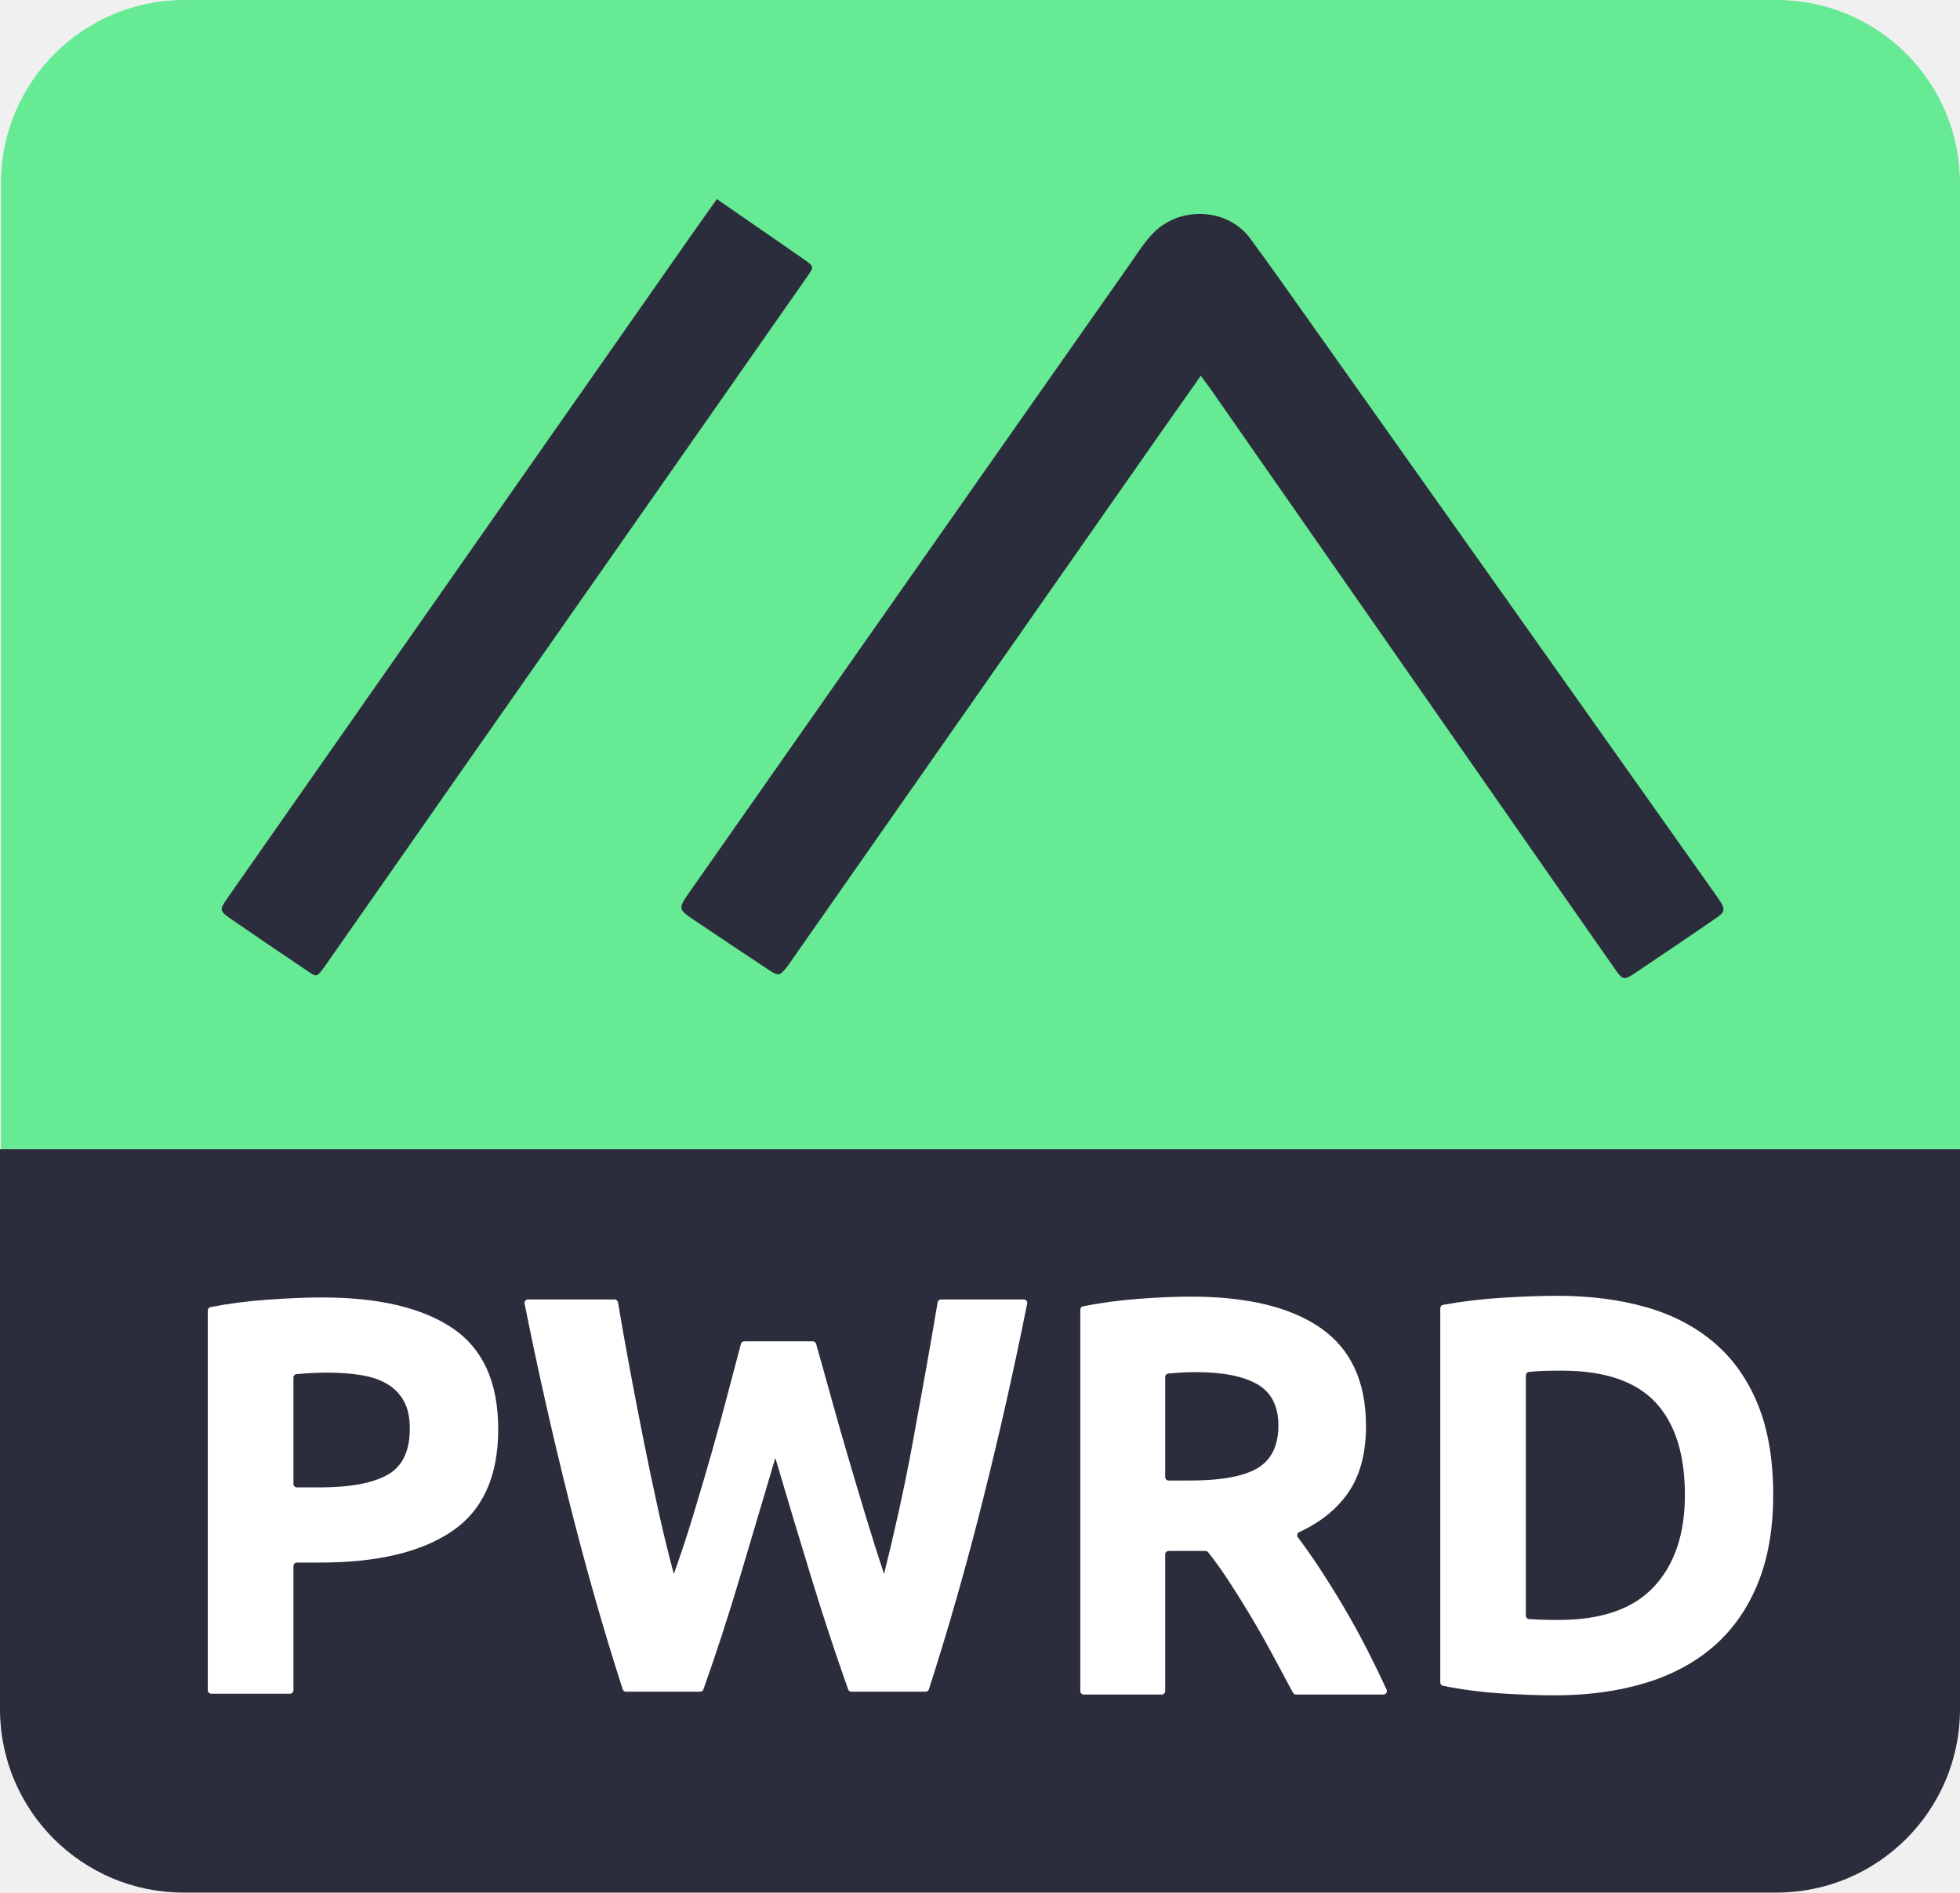
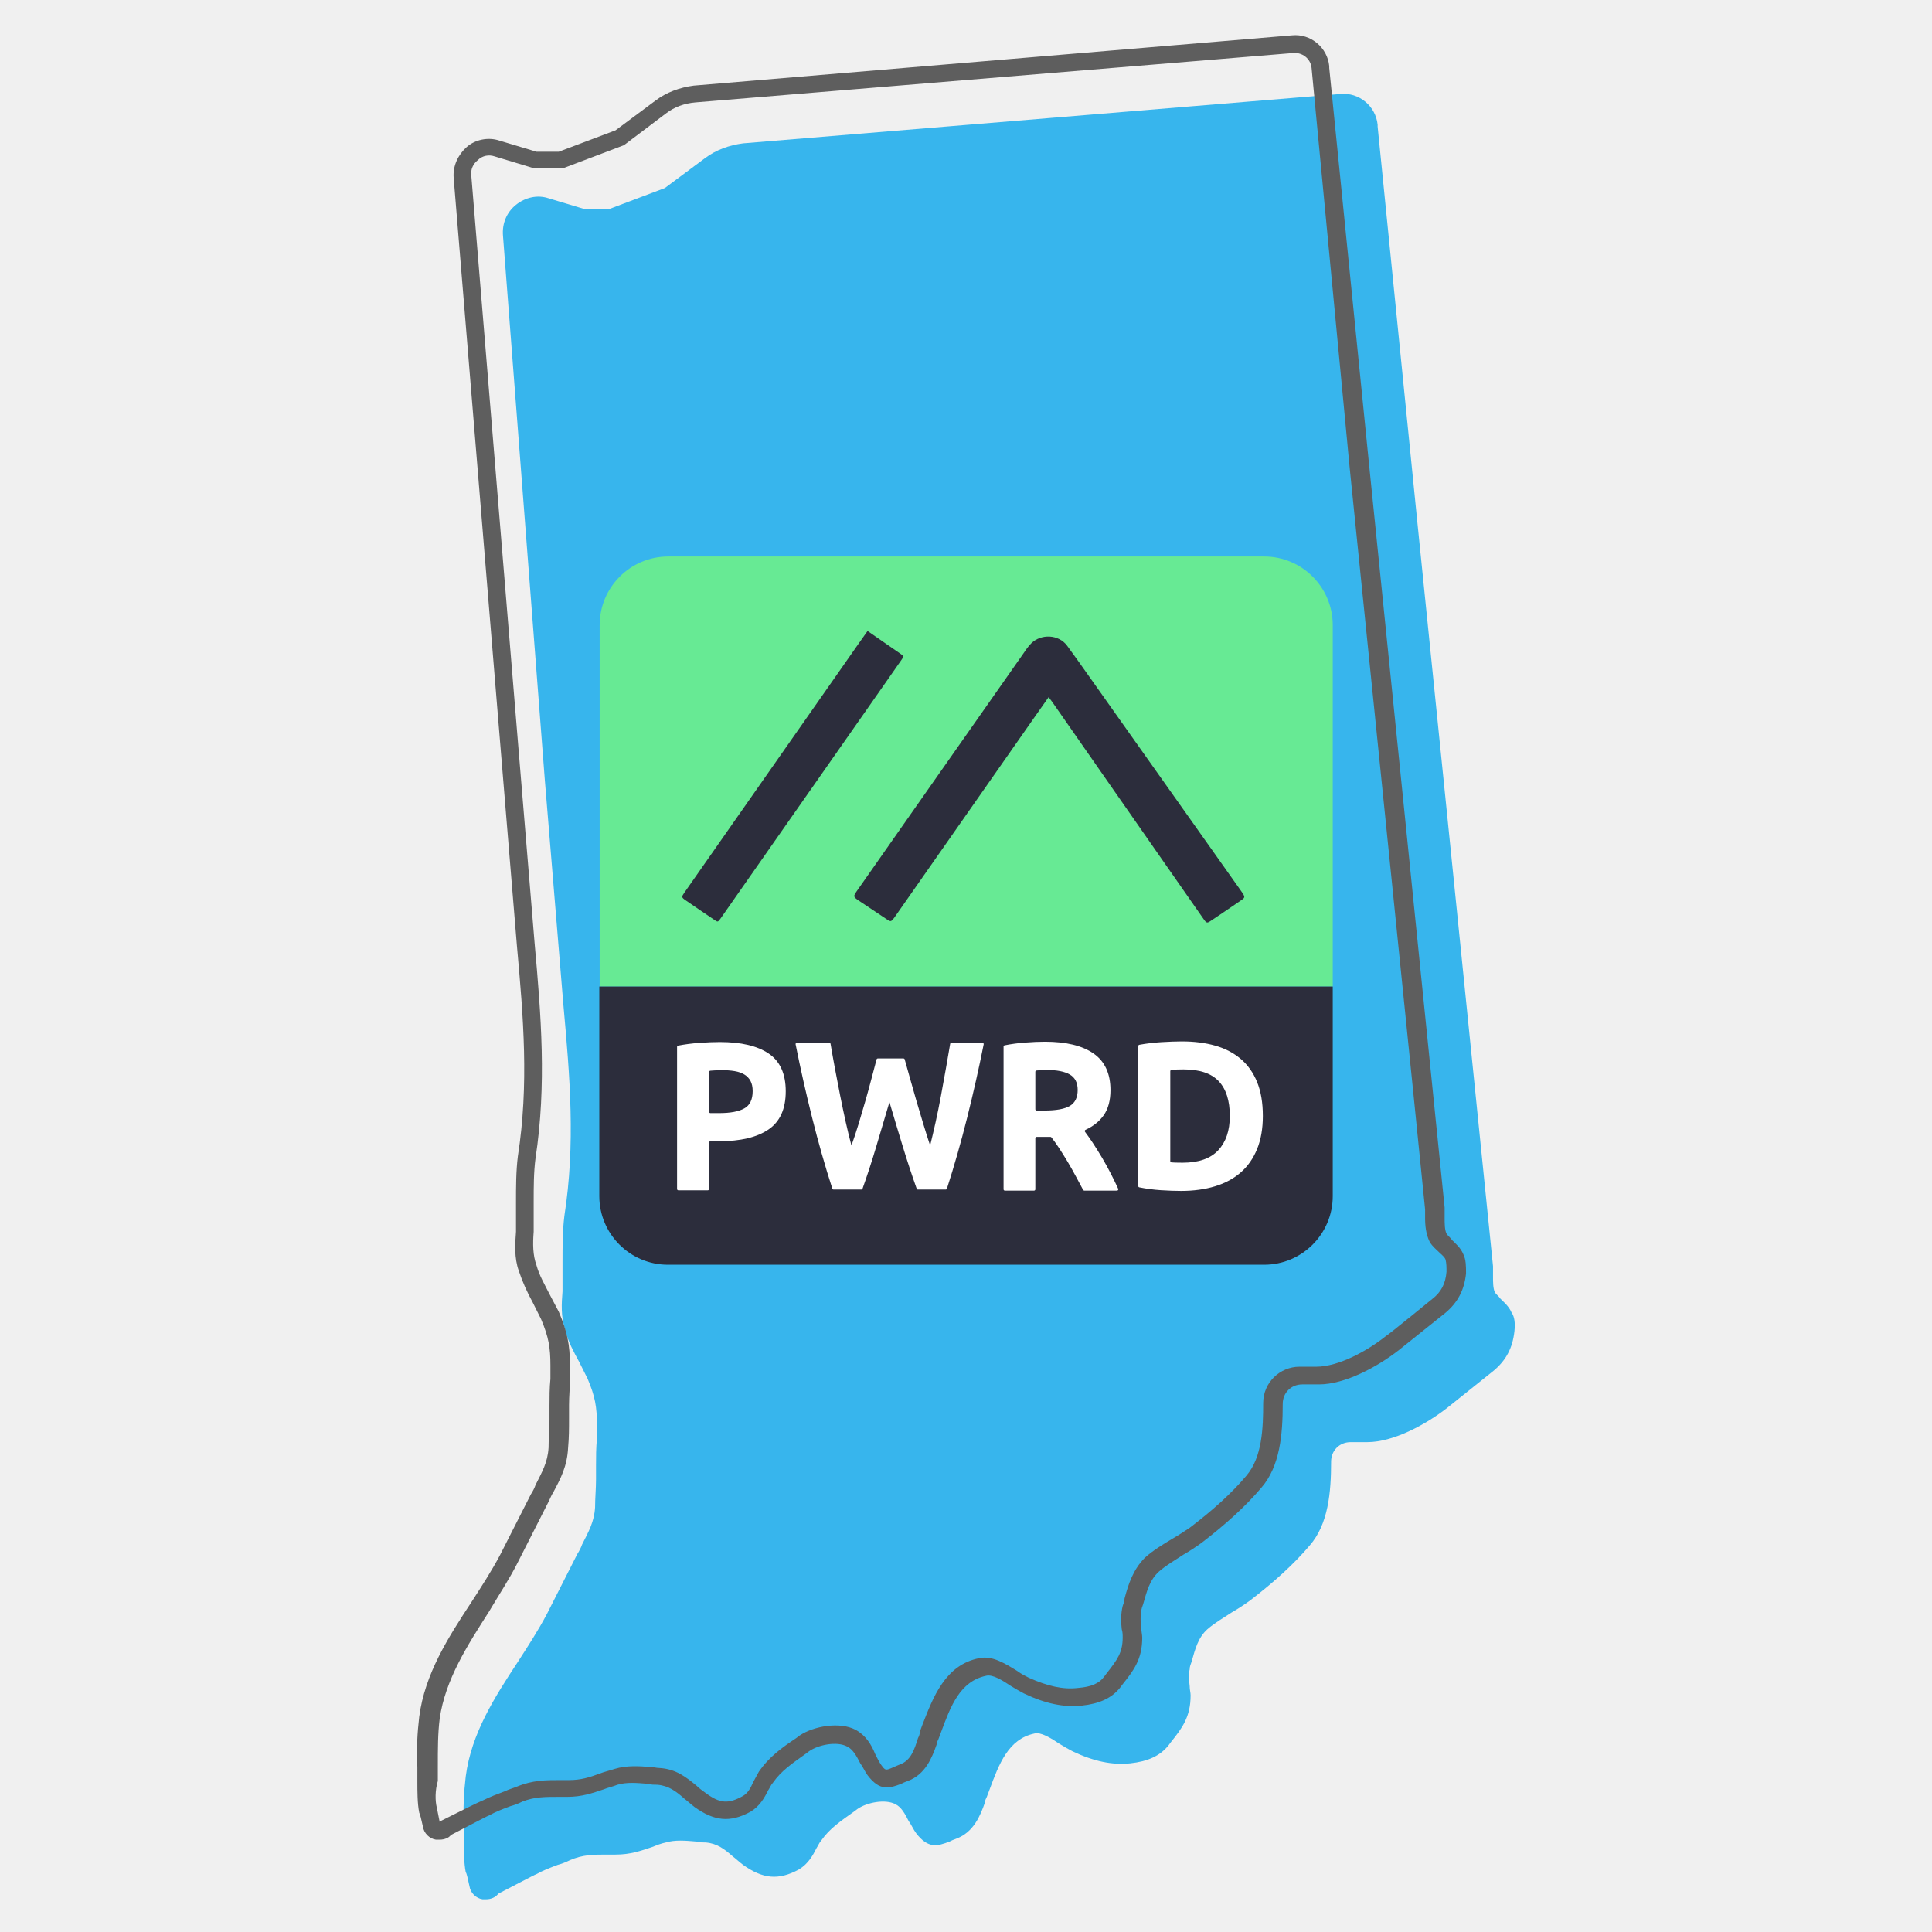
- <svg xmlns="http://www.w3.org/2000/svg" id="Layer_1" data-name="Layer 1" viewBox="0 0 999.989 965.774">
+ <svg xmlns="http://www.w3.org/2000/svg" width="1080" zoomAndPan="magnify" viewBox="0 0 810 810" height="1080" preserveAspectRatio="xMidYMid meet" version="1.0">
  <defs>
-     <style>
-       .cls-1 {
-         fill: #2c2d3c;
-       }
- 
-       .cls-1, .cls-2, .cls-3 {
-         stroke-width: 0px;
-       }
- 
-       .cls-2 {
-         fill: #67ea94;
-       }
- 
-       .cls-3 {
-         fill: #fff;
-       }
-     </style>
+     <clipPath id="39fb3364a1">
+       <path d="M 194 39 L 635.578 39 L 635.578 796.281 L 194 796.281 Z M 194 39 " clip-rule="nonzero" />
+     </clipPath>
+     <clipPath id="d97a877ebf">
+       <path d="M 174.328 14.031 L 615 14.031 L 615 772 L 174.328 772 Z M 174.328 14.031 " clip-rule="nonzero" />
+     </clipPath>
+     <clipPath id="81c0735e90">
+       <path d="M 251.262 233.277 L 558.762 233.277 L 558.762 414 L 251.262 414 Z M 251.262 233.277 " clip-rule="nonzero" />
+     </clipPath>
+     <clipPath id="e5e4e44e7f">
+       <path d="M 251.262 413 L 558.762 413 L 558.762 530.277 L 251.262 530.277 Z M 251.262 413 " clip-rule="nonzero" />
+     </clipPath>
  </defs>
-   <g>
-     <path class="cls-2" d="M94.026,0h812.407c51.635,0,93.556,41.921,93.556,93.556v492.878H.47V93.556C.47,41.921,42.391,0,94.026,0Z" />
-     <path class="cls-1" d="M0,586.434h999.989v285.723c0,51.669-41.948,93.617-93.617,93.617H93.617c-51.669,0-93.617-41.948-93.617-93.617v-285.723h0Z" />
-     <g>
-       <path class="cls-1" d="M612.628,191.742c-7.475,10.631-14.372,20.396-21.223,30.192-62.686,89.627-125.363,179.26-188.045,268.89-.573.819-1.136,1.646-1.752,2.432-3.825,4.882-4.324,5.028-9.701,1.468-12.703-8.411-25.366-16.884-38.013-25.379-7.791-5.233-7.906-5.835-2.575-13.447,31.944-45.614,63.901-91.219,95.865-136.818,43.144-61.55,86.279-123.106,129.483-184.614,3.86-5.495,7.381-11.226,12.241-16.039,13.257-13.129,37.284-12.536,48.961,3.289,10.084,13.666,19.833,27.561,29.651,41.408,68.896,97.169,137.699,194.405,206.528,291.622,7.832,11.063,7.138,9.792-3.157,16.929-11.699,8.11-23.556,15.994-35.35,23.968-7.235,4.892-7.329,4.947-12.232-2.06-17.753-25.371-35.448-50.783-53.152-76.188-50.827-72.936-101.646-145.878-152.478-218.81-1.423-2.041-2.954-4.006-5.052-6.841Z" />
-       <path class="cls-1" d="M365.748,101.58c7.871,5.452,15.422,10.686,22.977,15.914,7.19,4.976,14.412,9.906,21.569,14.93,5.07,3.559,5.072,3.689,1.571,8.704-17.019,24.374-34.045,48.743-51.086,73.102-41.672,59.565-83.361,119.12-125.03,178.687-23.198,33.162-46.372,66.34-69.557,99.51-.429.614-.856,1.232-1.312,1.826-3.284,4.273-3.361,4.381-7.681,1.47-13.247-8.929-26.478-17.883-39.62-26.966-5.66-3.911-5.67-4.555-1.435-10.612,37.36-53.437,74.739-106.859,112.117-160.283,41.673-59.564,83.347-119.128,125.029-178.686,3.997-5.711,8.056-11.379,12.461-17.596Z" />
-     </g>
+   <g clip-path="url(#39fb3364a1)">
+     <path fill="#37b5ed" d="M 634.926 558.172 C 634.148 565.199 631.418 570.273 626.344 574.566 C 626.344 574.566 606.84 590.18 606.84 590.18 C 597.867 597.207 584.211 604.621 573.289 604.621 L 566.266 604.621 C 561.586 604.621 558.074 608.137 558.074 612.82 C 558.074 625.703 556.906 638.973 549.102 647.949 C 542.469 655.758 534.277 663.176 524.133 670.98 C 521.402 672.934 519.062 674.496 516.332 676.055 C 512.82 678.398 509.309 680.348 506.188 683.082 C 502.289 686.594 501.117 691.277 499.559 696.742 C 499.168 697.914 498.777 698.695 498.777 699.867 C 498.387 701.43 498.387 704.16 498.777 706.895 C 498.777 708.453 499.168 709.625 499.168 710.797 C 499.168 719.773 495.656 724.457 490.973 730.312 L 489.805 731.875 C 486.293 736.168 481.223 738.512 473.809 739.293 C 466.398 740.07 458.594 738.512 449.621 734.219 C 448.062 733.438 446.109 732.266 444.16 731.094 C 440.648 728.754 436.359 726.02 433.629 726.801 C 422.703 729.141 418.805 739.684 414.902 750.223 C 414.512 751.391 414.121 752.172 413.73 753.344 C 413.34 754.125 412.949 754.906 412.949 755.688 C 411 761.152 408.27 768.176 400.859 770.91 C 399.688 771.301 398.906 771.691 398.125 772.082 C 393.055 774.031 389.152 775.203 384.082 768.566 C 382.914 767.004 382.133 765.055 380.961 763.492 C 379.402 760.371 377.84 757.637 375.5 756.465 C 371.207 754.125 363.406 755.688 359.504 758.418 L 357.945 759.59 C 352.484 763.492 347.801 766.617 344.289 771.691 C 343.512 772.469 343.121 773.641 342.34 774.812 C 340.781 777.934 338.828 781.449 334.93 783.789 C 326.344 788.477 319.715 787.695 311.52 781.84 C 309.961 780.668 308.789 779.496 307.23 778.324 C 303.719 775.203 300.598 772.859 295.918 772.473 C 294.746 772.473 293.184 772.473 292.016 772.082 C 287.332 771.691 283.043 771.301 279.141 772.473 C 277.191 772.859 275.238 773.641 273.289 774.422 C 268.609 775.984 264.316 777.547 258.074 777.547 C 256.906 777.547 255.734 777.547 254.562 777.547 C 248.711 777.547 244.422 777.547 238.957 779.887 C 237.398 780.668 235.449 781.449 233.887 781.84 C 230.766 783.012 227.645 784.18 224.914 785.742 C 224.523 785.742 212.039 792.379 208.922 793.941 C 207.75 795.5 205.801 796.281 203.848 796.281 C 203.457 796.281 203.066 796.281 202.289 796.281 C 199.559 795.891 197.215 793.551 196.828 790.816 C 196.047 787.305 195.656 785.352 195.266 784.961 C 194.484 781.059 194.484 775.984 194.484 771.691 C 194.484 769.738 194.484 767.785 194.484 765.836 C 194.094 758.027 194.484 751.391 195.266 744.758 C 197.605 726.801 207.359 711.578 217.113 696.742 C 221.402 690.109 225.695 683.473 229.207 676.836 L 242.078 651.465 C 242.859 650.293 243.641 648.73 244.031 647.562 C 246.762 642.098 249.102 638.191 249.492 631.945 C 249.492 628.043 249.883 624.141 249.883 620.238 C 249.883 618.285 249.883 616.332 249.883 614.383 C 249.883 610.867 249.883 606.965 250.273 603.062 C 250.273 601.109 250.273 599.156 250.273 597.598 C 250.273 589.789 249.492 585.496 246.371 578.078 C 245.199 575.738 244.031 573.395 242.859 571.055 C 240.52 566.758 238.18 562.465 237.008 557.781 C 235.059 551.926 235.449 546.461 235.84 541.387 C 235.84 540.605 235.84 539.434 235.84 538.656 C 235.84 535.531 235.84 532.801 235.84 529.285 C 235.84 522.652 235.84 516.016 236.617 509.77 C 241.301 479.711 238.957 451.609 236.227 421.551 L 228.426 327.09 L 210.871 98.738 C 210.48 93.66 212.43 88.977 216.332 85.855 C 220.234 82.73 225.305 81.562 229.984 83.121 L 245.59 87.809 L 254.953 87.809 L 278.75 78.828 L 295.527 66.336 C 300.207 62.824 305.668 60.871 311.52 60.094 L 561.977 39.402 C 569.777 38.625 576.801 44.48 577.582 52.285 L 577.582 53.066 L 594.355 220.133 C 594.355 220.133 625.953 530.457 625.953 530.848 C 625.953 532.41 625.953 533.578 625.953 535.141 C 625.953 537.484 625.953 540.215 626.734 541.777 C 627.125 542.559 628.297 543.34 629.074 544.508 C 630.637 546.07 632.586 547.633 633.758 550.363 C 634.926 551.926 635.316 554.66 634.926 558.172 Z M 634.926 558.172 " fill-opacity="1" fill-rule="nonzero" />
  </g>
-   <g>
-     <path class="cls-3" d="M164.274,662.085c28.943,0,51.163,5.242,66.664,15.72,15.498,10.483,23.249,27.646,23.249,51.487,0,24.04-7.843,41.392-23.529,52.064-15.685,10.673-38.094,16.008-67.224,16.008h-11.956c-.977,0-1.769.792-1.769,1.769v63.38c0,.977-.792,1.769-1.769,1.769h-40.157c-.977,0-1.769-.792-1.769-1.769l-0-193.775c-0-.848.596-1.582,1.428-1.744,9.102-1.771,18.709-3.024,28.823-3.756,10.644-.766,19.979-1.154,28.01-1.154ZM167.075,700.449c-3.177,0-6.302.099-9.383.288-2.368.149-4.488.298-6.359.445-.921.072-1.623.836-1.623,1.759 0,8.283 0,45.704 0,54.298 0.0.977.792,1.763,1.769,1.763h11.956c15.125,0,26.514-2.113,34.172-6.345,7.655-4.228,11.485-12.115,11.485-23.652,0-5.575-.98-10.19-2.941-13.845-1.961-3.651-4.762-6.585-8.403-8.797-3.641-2.209-8.079-3.751-13.305-4.616-5.23-.865-11.02-1.297-17.367-1.297Z" />
-     <path class="cls-3" d="M414.675,684.474c.79-0,1.476.515,1.693,1.274,2.163,7.578,4.536,16.058,7.122,25.444,2.733,9.92,5.651,20.174,8.76,30.762,3.104,10.592,6.261,21.184,9.463,31.772,3.202,10.593,6.309,20.414,9.326,29.462,2.463-9.82,4.976-20.508,7.535-32.061,2.556-11.554,4.974-23.491,7.247-35.817,2.273-12.32,4.502-24.596,6.682-36.827,2.085-11.7,4.041-23.004,5.869-33.914.143-.852.877-1.469,1.741-1.469,6.735 0,34.27 0,42.211 0,1.117 0,1.951,1.02,1.733,2.115-6.542,32.821-14.044,66.104-22.498,99.845-8.522,34.018-17.739,66.345-27.642,96.983-.236.732-.918,1.224-1.687,1.224l-37.84 0c-.75 0-1.418-.468-1.669-1.174-6.446-18.133-12.709-37.139-18.79-57.027-6.218-20.314-12.337-40.677-18.36-61.091-6.045,20.414-12.09,40.777-18.135,61.091-5.917,19.888-12.105,38.894-18.564,57.028-.252.706-.92,1.174-1.67,1.174l-37.808-0c-.769-0-1.45-.492-1.687-1.224-9.896-30.639-19.094-62.965-27.599-96.983-8.441-33.742-15.925-67.025-22.459-99.846-.218-1.095.623-2.115,1.74-2.115l44.171-0c.864-0,1.599.617,1.742,1.469,1.827,10.911,3.832,22.214,6.012,33.915,2.273,12.23,4.643,24.506,7.11,36.827,2.463,12.326,4.975,24.263,7.535,35.817,2.56,11.554,5.169,22.241,7.822,32.061,3.4-9.433,6.708-19.448,9.923-30.039,3.211-10.589,6.333-21.18,9.357-31.773,3.025-10.589,5.81-20.797,8.362-30.618,2.409-9.271,4.609-17.598,6.596-24.983.208-.773.9-1.302,1.7-1.302,5.868 0,29.129-0,34.956-0Z" />
-     <path class="cls-3" d="M607.529,661.661c28.874,0,50.99,5.359,66.356,16.077,15.361,10.716,23.043,27.372,23.043,49.964,0,14.098-3.101,25.54-9.3,34.325-5.837,8.269-14.084,14.867-24.75,19.799-1.035.479-1.374,1.774-.685,2.684,3.474,4.589,7.092,9.742,10.859,15.462,4.255,6.472,8.468,13.229,12.632,20.276,4.164,7.051,8.19,14.388,12.077,22.013,3.446,6.764,6.673,13.411,9.682,19.944.54,1.172-.326,2.504-1.616,2.504l-44.598 0c-.651 0-1.248-.354-1.556-.927-3.37-6.263-6.782-12.616-10.233-19.059-3.623-6.757-7.336-13.324-11.145-19.696-3.809-6.372-7.574-12.405-11.288-18.103-3.54-5.422-7.081-10.367-10.618-14.829-.337-.425-.847-.667-1.389-.667l-18.75 0c-.977 0-1.769.792-1.769,1.769v69.744c0,.977-.792,1.769-1.769,1.769h-39.773c-.977,0-1.769-.792-1.769-1.769l-0-194.607c-0-.846.596-1.579,1.426-1.743,8.996-1.777,18.282-3.034,27.865-3.769,10.086-.77,19.109-1.159,27.07-1.159ZM610.027,700.185c-3.15,0-5.969.099-8.468.289-1.901.148-3.721.296-5.461.442-.916.077-1.619.844-1.619,1.763l0,51.06c0.0.977.792,1.769,1.769,1.769h10.446c16.285,0,27.946-2.123,34.983-6.373,7.031-4.246,10.55-11.487,10.55-21.724,0-9.849-3.566-16.845-10.69-21-7.127-4.15-17.63-6.227-31.511-6.227Z" />
-     <path class="cls-3" d="M904.686,762.897c0,17.23-2.614,32.261-7.835,45.084-5.225,12.828-12.641,23.453-22.247,31.875-9.61,8.427-21.315,14.744-35.119,18.953-13.808,4.208-29.291,6.318-46.452,6.318-7.836,0-16.979-.337-27.424-1.006-9.959-.641-19.744-1.926-29.362-3.872-.827-.167-1.42-.9-1.42-1.743l-0-190.907c-0-.856.608-1.594,1.449-1.748,9.63-1.763,19.641-2.966,30.032-3.606,10.914-.669,20.288-1.006,28.123-1.006,16.603,0,31.665,1.916,45.193,5.743,13.524,3.832,25.138,9.863,34.84,18.092,9.698,8.233,17.162,18.764,22.387,31.587,5.221,12.828,7.835,28.241,7.835,46.234ZM778.481,824.445c-0.0.927.708,1.696,1.633,1.766,1.652.125,3.487.223,5.503.293,2.702.098,5.92.143,9.654.143,21.827,0,38.01-5.644,48.552-16.942,10.537-11.294,15.811-26.895,15.811-46.808,0-20.865-5.037-36.659-15.111-47.382-10.074-10.72-26.024-16.081-47.852-16.081-2.986,0-6.064.049-9.234.143-2.596.08-5.063.254-7.406.523-.887.102-1.549.865-1.549,1.757l-0,122.587Z" />
+   <g clip-path="url(#d97a877ebf)">
+     <path fill="#5e5e5e" d="M 184.344 771.301 C 183.953 771.301 183.562 771.301 182.781 771.301 C 180.051 770.91 177.711 768.566 177.32 765.836 C 176.539 762.32 176.148 760.762 175.762 759.98 C 174.98 756.078 174.98 751 174.98 746.707 C 174.98 744.758 174.98 742.805 174.98 740.852 C 174.59 733.047 174.98 726.41 175.762 719.773 C 178.102 701.82 187.855 686.594 197.605 671.762 C 201.898 665.125 206.188 658.488 209.699 651.855 L 222.574 626.48 C 223.355 625.312 224.133 623.75 224.523 622.578 C 227.254 617.113 229.598 613.211 229.984 606.965 C 229.984 603.062 230.375 599.156 230.375 595.254 C 230.375 593.301 230.375 591.352 230.375 589.398 C 230.375 585.887 230.375 581.984 230.766 578.078 C 230.766 576.129 230.766 574.176 230.766 572.613 C 230.766 564.809 229.984 560.516 226.867 553.098 C 225.695 550.754 224.523 548.414 223.355 546.07 C 221.012 541.777 219.062 537.484 217.504 532.801 C 215.551 527.336 215.941 521.48 216.332 516.406 C 216.332 515.625 216.332 514.453 216.332 513.672 C 216.332 510.551 216.332 507.816 216.332 504.305 C 216.332 497.668 216.332 491.031 217.113 484.785 C 221.793 454.73 219.453 426.625 216.723 396.57 L 208.918 302.105 L 190.195 74.535 C 189.805 69.461 192.145 64.777 195.656 61.652 C 199.168 58.531 204.629 57.359 209.309 58.922 L 224.914 63.605 L 234.277 63.605 L 258.074 54.629 L 274.852 42.137 C 279.531 38.625 284.992 36.672 290.844 35.891 L 541.691 14.812 C 549.492 14.031 556.516 19.887 557.293 27.695 L 557.293 28.473 L 574.07 195.543 C 574.07 195.543 605.668 505.867 605.668 506.254 C 605.668 507.816 605.668 508.988 605.668 510.551 C 605.668 512.891 605.668 515.625 606.449 517.184 C 606.84 517.965 608.008 518.746 608.789 519.918 C 610.352 521.48 612.301 523.039 613.473 525.773 C 614.641 528.113 614.641 530.848 614.641 533.969 C 613.863 540.996 611.129 546.07 606.059 550.363 C 606.059 550.363 586.555 565.98 586.555 565.98 C 577.582 573.004 563.926 580.422 553.004 580.422 L 545.98 580.422 C 541.301 580.422 537.789 583.934 537.789 588.617 C 537.789 601.5 536.617 614.773 528.816 623.75 C 522.184 631.555 513.992 638.973 503.848 646.781 C 501.117 648.73 498.777 650.293 496.047 651.855 C 492.535 654.195 489.023 656.148 485.902 658.879 C 482 662.395 480.832 667.078 479.27 672.543 C 478.883 673.715 478.492 674.496 478.492 675.664 C 478.102 677.227 478.102 679.961 478.492 682.691 C 478.492 683.863 478.883 685.426 478.883 686.594 C 478.883 695.574 475.371 700.258 470.688 706.113 L 469.52 707.672 C 466.008 711.969 460.934 714.309 453.523 715.09 C 446.109 715.871 438.309 714.309 429.336 710.016 C 427.777 709.234 425.824 708.062 423.875 706.895 C 420.363 704.551 416.07 701.816 413.34 702.598 C 402.418 704.941 398.516 715.48 394.617 726.02 C 394.227 727.191 393.836 727.973 393.445 729.141 C 393.055 729.922 392.664 730.703 392.664 731.484 C 390.715 736.949 387.984 743.977 380.57 746.707 C 379.402 747.098 378.621 747.488 377.84 747.879 C 372.77 749.832 368.867 751 363.797 744.367 C 362.625 742.805 361.848 740.852 360.676 739.293 C 359.113 736.168 357.555 733.438 355.215 732.266 C 350.922 729.922 343.121 731.484 339.219 734.219 L 337.66 735.387 C 332.195 739.293 327.516 742.414 324.004 747.488 C 323.223 748.27 322.836 749.441 322.055 750.613 C 320.492 753.734 318.543 757.246 314.641 759.59 C 306.059 764.273 299.426 763.492 291.234 757.637 C 289.676 756.465 288.504 755.297 286.941 754.125 C 283.434 751 280.312 748.66 275.629 748.27 C 274.461 748.27 272.898 748.27 271.73 747.879 C 267.047 747.488 262.758 747.098 258.855 748.27 C 256.902 749.051 254.953 749.441 253.004 750.223 C 248.32 751.781 244.031 753.344 237.789 753.344 C 236.617 753.344 235.449 753.344 234.277 753.344 C 228.426 753.344 224.133 753.344 219.062 755.297 C 217.504 756.078 215.551 756.855 213.992 757.246 C 210.871 758.418 207.75 759.59 205.02 761.152 C 204.629 761.152 192.145 767.785 189.023 769.348 C 188.242 770.52 186.293 771.301 184.344 771.301 Z M 183.172 758.027 L 184.344 763.883 L 184.734 763.492 L 185.512 763.102 C 196.438 757.637 200.336 755.688 202.289 754.906 C 205.41 753.344 208.531 752.172 211.652 751 C 213.211 750.223 214.773 749.832 216.723 749.051 C 223.355 746.316 228.816 746.316 235.059 746.316 C 236.227 746.316 237.398 746.316 238.57 746.316 C 243.641 746.316 247.152 745.148 251.441 743.586 C 253.395 742.805 255.344 742.414 257.684 741.633 C 262.758 740.07 268.219 740.461 272.898 740.852 C 274.07 740.852 275.238 741.242 276.41 741.242 C 283.434 741.633 287.723 745.148 292.016 748.66 C 293.184 749.832 294.355 750.609 295.914 751.781 C 301.77 756.078 305.277 756.465 311.52 752.953 C 313.473 751.781 314.641 749.832 315.812 747.098 C 316.594 745.535 317.371 744.367 318.152 742.805 C 322.445 736.559 327.906 732.656 333.758 728.754 L 335.316 727.582 C 341.168 723.676 352.094 721.727 358.727 725.238 C 363.016 727.582 365.355 731.484 366.918 735.387 C 367.699 736.949 368.477 738.512 369.258 739.684 C 371.207 742.414 371.207 742.414 374.719 740.852 C 375.5 740.461 376.672 740.07 377.449 739.684 C 381.742 738.121 383.301 733.828 384.863 728.754 C 385.254 727.973 385.645 727.191 385.645 726.02 C 386.031 724.848 386.422 724.066 386.812 722.898 C 391.105 711.969 396.176 697.914 410.609 695.184 C 416.07 694.012 421.535 697.523 426.605 700.648 C 428.164 701.816 429.727 702.598 431.285 703.379 C 439.09 706.895 445.723 708.453 451.961 707.672 C 457.426 707.281 460.934 705.723 462.887 702.988 L 464.055 701.43 C 468.348 695.965 470.688 692.84 470.688 686.594 C 470.688 685.422 470.688 684.254 470.297 683.082 C 469.91 679.961 469.91 676.445 470.688 673.324 C 471.078 672.152 471.469 671.371 471.469 670.199 C 473.027 664.344 474.98 658.102 480.051 653.023 C 483.562 649.902 487.465 647.559 491.363 645.219 C 494.094 643.656 496.438 642.094 498.777 640.535 C 508.531 633.117 516.332 626.09 522.574 618.676 C 529.207 610.867 529.598 598.766 529.598 588.227 C 529.598 579.641 536.617 573.004 544.812 573.004 L 551.832 573.004 C 561.195 573.004 573.289 566.367 581.09 560.125 C 581.48 560.125 600.598 544.508 600.598 544.508 C 604.109 541.777 606.059 538.266 606.449 533.191 C 606.449 531.238 606.449 529.676 606.059 528.113 C 605.668 526.945 604.5 526.164 603.328 524.992 C 602.156 523.82 600.598 522.648 599.426 520.699 C 597.867 517.574 597.477 514.062 597.477 510.551 C 597.477 509.379 597.477 508.207 597.477 507.035 C 597.477 506.254 565.879 196.324 565.879 196.324 L 549.883 28.473 C 549.492 24.57 545.98 21.84 542.078 22.23 L 291.625 42.918 C 286.941 43.309 282.652 44.867 279.141 47.602 L 261.586 60.871 L 235.84 70.633 L 224.133 70.633 L 207.359 65.559 C 205.02 64.777 202.289 65.168 200.336 67.117 C 198.387 68.68 197.215 71.023 197.605 73.754 L 217.113 310.695 L 224.133 395.398 C 226.867 425.844 229.207 454.73 224.523 485.566 C 223.746 491.422 223.746 497.668 223.746 503.914 C 223.746 507.035 223.746 510.16 223.746 513.281 C 223.746 514.453 223.746 515.234 223.746 516.406 C 223.355 521.48 223.355 526.164 224.914 530.457 C 226.086 534.75 228.426 538.656 230.375 542.559 C 231.547 544.898 233.105 547.633 234.277 549.973 C 237.789 558.172 238.957 563.637 238.957 572.613 C 238.957 574.566 238.957 576.52 238.957 578.078 C 238.957 581.594 238.57 585.496 238.57 589.008 C 238.57 590.961 238.57 592.914 238.57 594.863 C 238.57 598.766 238.57 602.672 238.18 606.965 C 237.789 614.773 235.059 619.848 231.938 625.703 C 231.156 626.871 230.766 628.043 229.984 629.605 L 217.113 654.977 C 213.602 662.004 208.918 669.031 205.02 675.664 C 196.047 689.719 186.684 704.16 184.344 720.555 C 183.562 726.801 183.562 733.047 183.562 740.461 C 183.562 742.414 183.562 744.367 183.562 746.707 C 182.391 750.613 182.391 754.906 183.172 758.027 Z M 183.172 758.027 " fill-opacity="1" fill-rule="nonzero" />
  </g>
+   <g clip-path="url(#81c0735e90)">
+     <path fill="#67ea94" d="M 280.176 233.312 L 529.996 233.312 C 545.871 233.312 558.762 246.199 558.762 262.074 L 558.762 413.613 L 251.406 413.613 L 251.406 262.074 C 251.406 246.199 264.301 233.312 280.176 233.312 Z M 280.176 233.312 " fill-opacity="1" fill-rule="nonzero" />
+   </g>
+   <g clip-path="url(#e5e4e44e7f)">
+     <path fill="#2c2d3c" d="M 251.262 413.613 L 558.762 413.613 L 558.762 501.461 C 558.762 517.348 545.863 530.246 529.977 530.246 L 280.051 530.246 C 264.164 530.246 251.262 517.348 251.262 501.461 Z M 251.262 413.613 " fill-opacity="1" fill-rule="nonzero" />
+   </g>
+   <path fill="#2c2d3c" d="M 439.648 292.266 C 437.352 295.531 435.23 298.535 433.121 301.547 C 413.848 329.102 394.574 356.66 375.297 384.219 C 375.121 384.469 374.949 384.727 374.758 384.965 C 373.582 386.469 373.43 386.512 371.777 385.418 C 367.871 382.832 363.977 380.227 360.086 377.613 C 357.691 376.004 357.656 375.82 359.297 373.48 C 369.117 359.457 378.945 345.434 388.773 331.414 C 402.043 312.492 415.305 293.566 428.59 274.652 C 429.777 272.965 430.859 271.203 432.355 269.723 C 436.43 265.688 443.82 265.867 447.41 270.734 C 450.512 274.938 453.508 279.207 456.527 283.465 C 477.715 313.34 498.871 343.234 520.035 373.125 C 522.445 376.527 522.23 376.137 519.066 378.332 C 515.469 380.824 511.82 383.25 508.195 385.699 C 505.969 387.203 505.941 387.223 504.434 385.066 C 498.977 377.266 493.535 369.453 488.09 361.641 C 472.461 339.219 456.832 316.789 441.203 294.367 C 440.766 293.738 440.293 293.137 439.648 292.266 Z M 439.648 292.266 " fill-opacity="1" fill-rule="nonzero" />
+   <path fill="#2c2d3c" d="M 363.734 264.543 C 366.152 266.219 368.477 267.828 370.797 269.438 C 373.008 270.965 375.23 272.48 377.43 274.027 C 378.988 275.121 378.988 275.16 377.914 276.703 C 372.68 284.195 367.445 291.688 362.203 299.18 C 349.391 317.492 336.57 335.801 323.758 354.117 C 316.625 364.312 309.496 374.512 302.367 384.711 C 302.234 384.898 302.105 385.09 301.965 385.273 C 300.953 386.586 300.93 386.621 299.602 385.723 C 295.527 382.98 291.461 380.227 287.418 377.434 C 285.68 376.23 285.676 376.035 286.977 374.172 C 298.465 357.742 309.961 341.316 321.453 324.891 C 334.27 306.578 347.082 288.266 359.902 269.953 C 361.129 268.195 362.379 266.453 363.73 264.543 Z M 363.734 264.543 " fill-opacity="1" fill-rule="nonzero" />
+   <path fill="#ffffff" d="M 301.777 436.875 C 310.68 436.875 317.512 438.484 322.277 441.707 C 327.043 444.93 329.426 450.207 329.426 457.535 C 329.426 464.93 327.016 470.262 322.191 473.543 C 317.367 476.824 310.477 478.465 301.52 478.465 L 297.844 478.465 C 297.543 478.465 297.301 478.711 297.301 479.012 L 297.301 498.496 C 297.301 498.797 297.055 499.039 296.754 499.039 L 284.406 499.039 C 284.105 499.039 283.863 498.797 283.863 498.496 L 283.863 438.918 C 283.863 438.66 284.047 438.434 284.301 438.383 C 287.102 437.84 290.055 437.453 293.164 437.23 C 296.438 436.992 299.309 436.875 301.777 436.875 Z M 302.641 448.668 C 301.664 448.668 300.703 448.699 299.754 448.758 C 299.027 448.805 298.375 448.848 297.801 448.895 C 297.516 448.918 297.301 449.152 297.301 449.434 C 297.301 451.98 297.301 463.488 297.301 466.129 C 297.301 466.43 297.543 466.672 297.844 466.672 L 301.52 466.672 C 306.172 466.672 309.672 466.023 312.027 464.719 C 314.383 463.422 315.559 460.996 315.559 457.449 C 315.559 455.734 315.258 454.316 314.656 453.191 C 314.051 452.07 313.191 451.168 312.07 450.488 C 310.953 449.809 309.586 449.332 307.98 449.066 C 306.371 448.801 304.59 448.668 302.641 448.668 Z M 302.641 448.668 " fill-opacity="1" fill-rule="nonzero" />
+   <path fill="#ffffff" d="M 378.777 443.758 C 379.02 443.758 379.23 443.914 379.297 444.148 C 379.965 446.48 380.691 449.086 381.488 451.973 C 382.328 455.023 383.227 458.176 384.184 461.43 C 385.137 464.688 386.109 467.945 387.094 471.199 C 388.078 474.457 389.031 477.477 389.961 480.258 C 390.719 477.238 391.488 473.953 392.277 470.398 C 393.062 466.848 393.805 463.176 394.504 459.387 C 395.203 455.598 395.891 451.824 396.559 448.066 C 397.199 444.469 397.805 440.992 398.363 437.637 C 398.41 437.375 398.633 437.188 398.898 437.188 C 400.973 437.188 409.438 437.188 411.879 437.188 C 412.223 437.188 412.48 437.5 412.414 437.836 C 410.402 447.926 408.094 458.16 405.496 468.535 C 402.875 478.992 400.039 488.934 396.996 498.352 C 396.922 498.578 396.711 498.73 396.477 498.73 L 384.84 498.73 C 384.609 498.73 384.402 498.586 384.328 498.367 C 382.344 492.793 380.418 486.949 378.547 480.836 C 376.637 474.59 374.754 468.328 372.902 462.051 C 371.043 468.328 369.184 474.59 367.328 480.836 C 365.508 486.949 363.605 492.793 361.617 498.367 C 361.539 498.586 361.336 498.73 361.105 498.73 L 349.48 498.73 C 349.242 498.73 349.031 498.578 348.961 498.352 C 345.918 488.934 343.09 478.992 340.473 468.535 C 337.879 458.16 335.574 447.926 333.566 437.836 C 333.5 437.5 333.758 437.188 334.102 437.188 L 347.684 437.188 C 347.949 437.188 348.176 437.375 348.219 437.637 C 348.781 440.992 349.398 444.469 350.07 448.066 C 350.77 451.824 351.496 455.598 352.254 459.387 C 353.012 463.176 353.785 466.848 354.57 470.398 C 355.359 473.953 356.16 477.238 356.977 480.258 C 358.023 477.355 359.039 474.277 360.027 471.02 C 361.016 467.766 361.977 464.508 362.906 461.254 C 363.836 457.996 364.691 454.859 365.477 451.84 C 366.219 448.988 366.895 446.43 367.504 444.156 C 367.57 443.922 367.781 443.758 368.027 443.758 C 369.832 443.758 376.984 443.758 378.777 443.758 Z M 378.777 443.758 " fill-opacity="1" fill-rule="nonzero" />
+   <path fill="#ffffff" d="M 438.082 436.742 C 446.961 436.742 453.762 438.391 458.484 441.688 C 463.207 444.98 465.57 450.102 465.57 457.047 C 465.57 461.383 464.617 464.902 462.711 467.602 C 460.918 470.145 458.379 472.172 455.102 473.688 C 454.781 473.836 454.68 474.234 454.891 474.516 C 455.957 475.926 457.07 477.508 458.23 479.266 C 459.539 481.258 460.832 483.336 462.113 485.5 C 463.395 487.668 464.633 489.926 465.828 492.27 C 466.887 494.348 467.879 496.395 468.805 498.402 C 468.969 498.762 468.703 499.172 468.309 499.172 L 454.594 499.172 C 454.395 499.172 454.211 499.062 454.113 498.887 C 453.078 496.961 452.031 495.008 450.969 493.027 C 449.855 490.949 448.711 488.93 447.543 486.969 C 446.371 485.012 445.211 483.156 444.07 481.406 C 442.98 479.738 441.895 478.219 440.805 476.844 C 440.703 476.715 440.543 476.641 440.379 476.641 L 434.613 476.641 C 434.312 476.641 434.066 476.883 434.066 477.184 L 434.066 498.629 C 434.066 498.93 433.824 499.172 433.523 499.172 L 421.293 499.172 C 420.992 499.172 420.75 498.93 420.75 498.629 L 420.75 438.793 C 420.75 438.535 420.934 438.309 421.188 438.258 C 423.953 437.711 426.809 437.324 429.758 437.102 C 432.859 436.863 435.633 436.742 438.082 436.742 Z M 438.848 448.59 C 437.879 448.59 437.012 448.617 436.246 448.676 C 435.66 448.723 435.102 448.77 434.566 448.812 C 434.285 448.836 434.066 449.074 434.066 449.355 L 434.066 465.055 C 434.066 465.355 434.312 465.598 434.613 465.598 L 437.824 465.598 C 442.832 465.598 446.418 464.945 448.582 463.637 C 450.742 462.332 451.824 460.105 451.824 456.961 C 451.824 453.93 450.73 451.781 448.539 450.504 C 446.348 449.227 443.117 448.59 438.848 448.59 Z M 438.848 448.59 " fill-opacity="1" fill-rule="nonzero" />
+   <path fill="#ffffff" d="M 529.457 467.871 C 529.457 473.168 528.652 477.789 527.047 481.73 C 525.441 485.676 523.16 488.941 520.207 491.531 C 517.254 494.121 513.652 496.062 509.406 497.359 C 505.164 498.652 500.402 499.301 495.125 499.301 C 492.715 499.301 489.902 499.195 486.691 498.992 C 483.629 498.793 480.621 498.398 477.66 497.801 C 477.406 497.75 477.227 497.523 477.227 497.266 L 477.227 438.57 C 477.227 438.305 477.414 438.078 477.672 438.031 C 480.633 437.488 483.711 437.121 486.906 436.922 C 490.262 436.719 493.145 436.613 495.555 436.613 C 500.66 436.613 505.289 437.203 509.449 438.379 C 513.609 439.559 517.18 441.414 520.164 443.941 C 523.148 446.473 525.441 449.711 527.047 453.652 C 528.652 457.598 529.457 462.336 529.457 467.867 Z M 490.648 486.793 C 490.648 487.078 490.867 487.312 491.152 487.336 C 491.66 487.375 492.223 487.402 492.844 487.426 C 493.676 487.457 494.664 487.469 495.812 487.469 C 502.523 487.469 507.5 485.734 510.742 482.262 C 513.98 478.789 515.605 473.992 515.605 467.871 C 515.605 461.453 514.055 456.598 510.957 453.301 C 507.859 450.004 502.953 448.355 496.242 448.355 C 495.324 448.355 494.379 448.371 493.402 448.402 C 492.605 448.426 491.848 448.48 491.125 448.562 C 490.852 448.594 490.648 448.828 490.648 449.102 Z M 490.648 486.793 " fill-opacity="1" fill-rule="nonzero" />
</svg>
